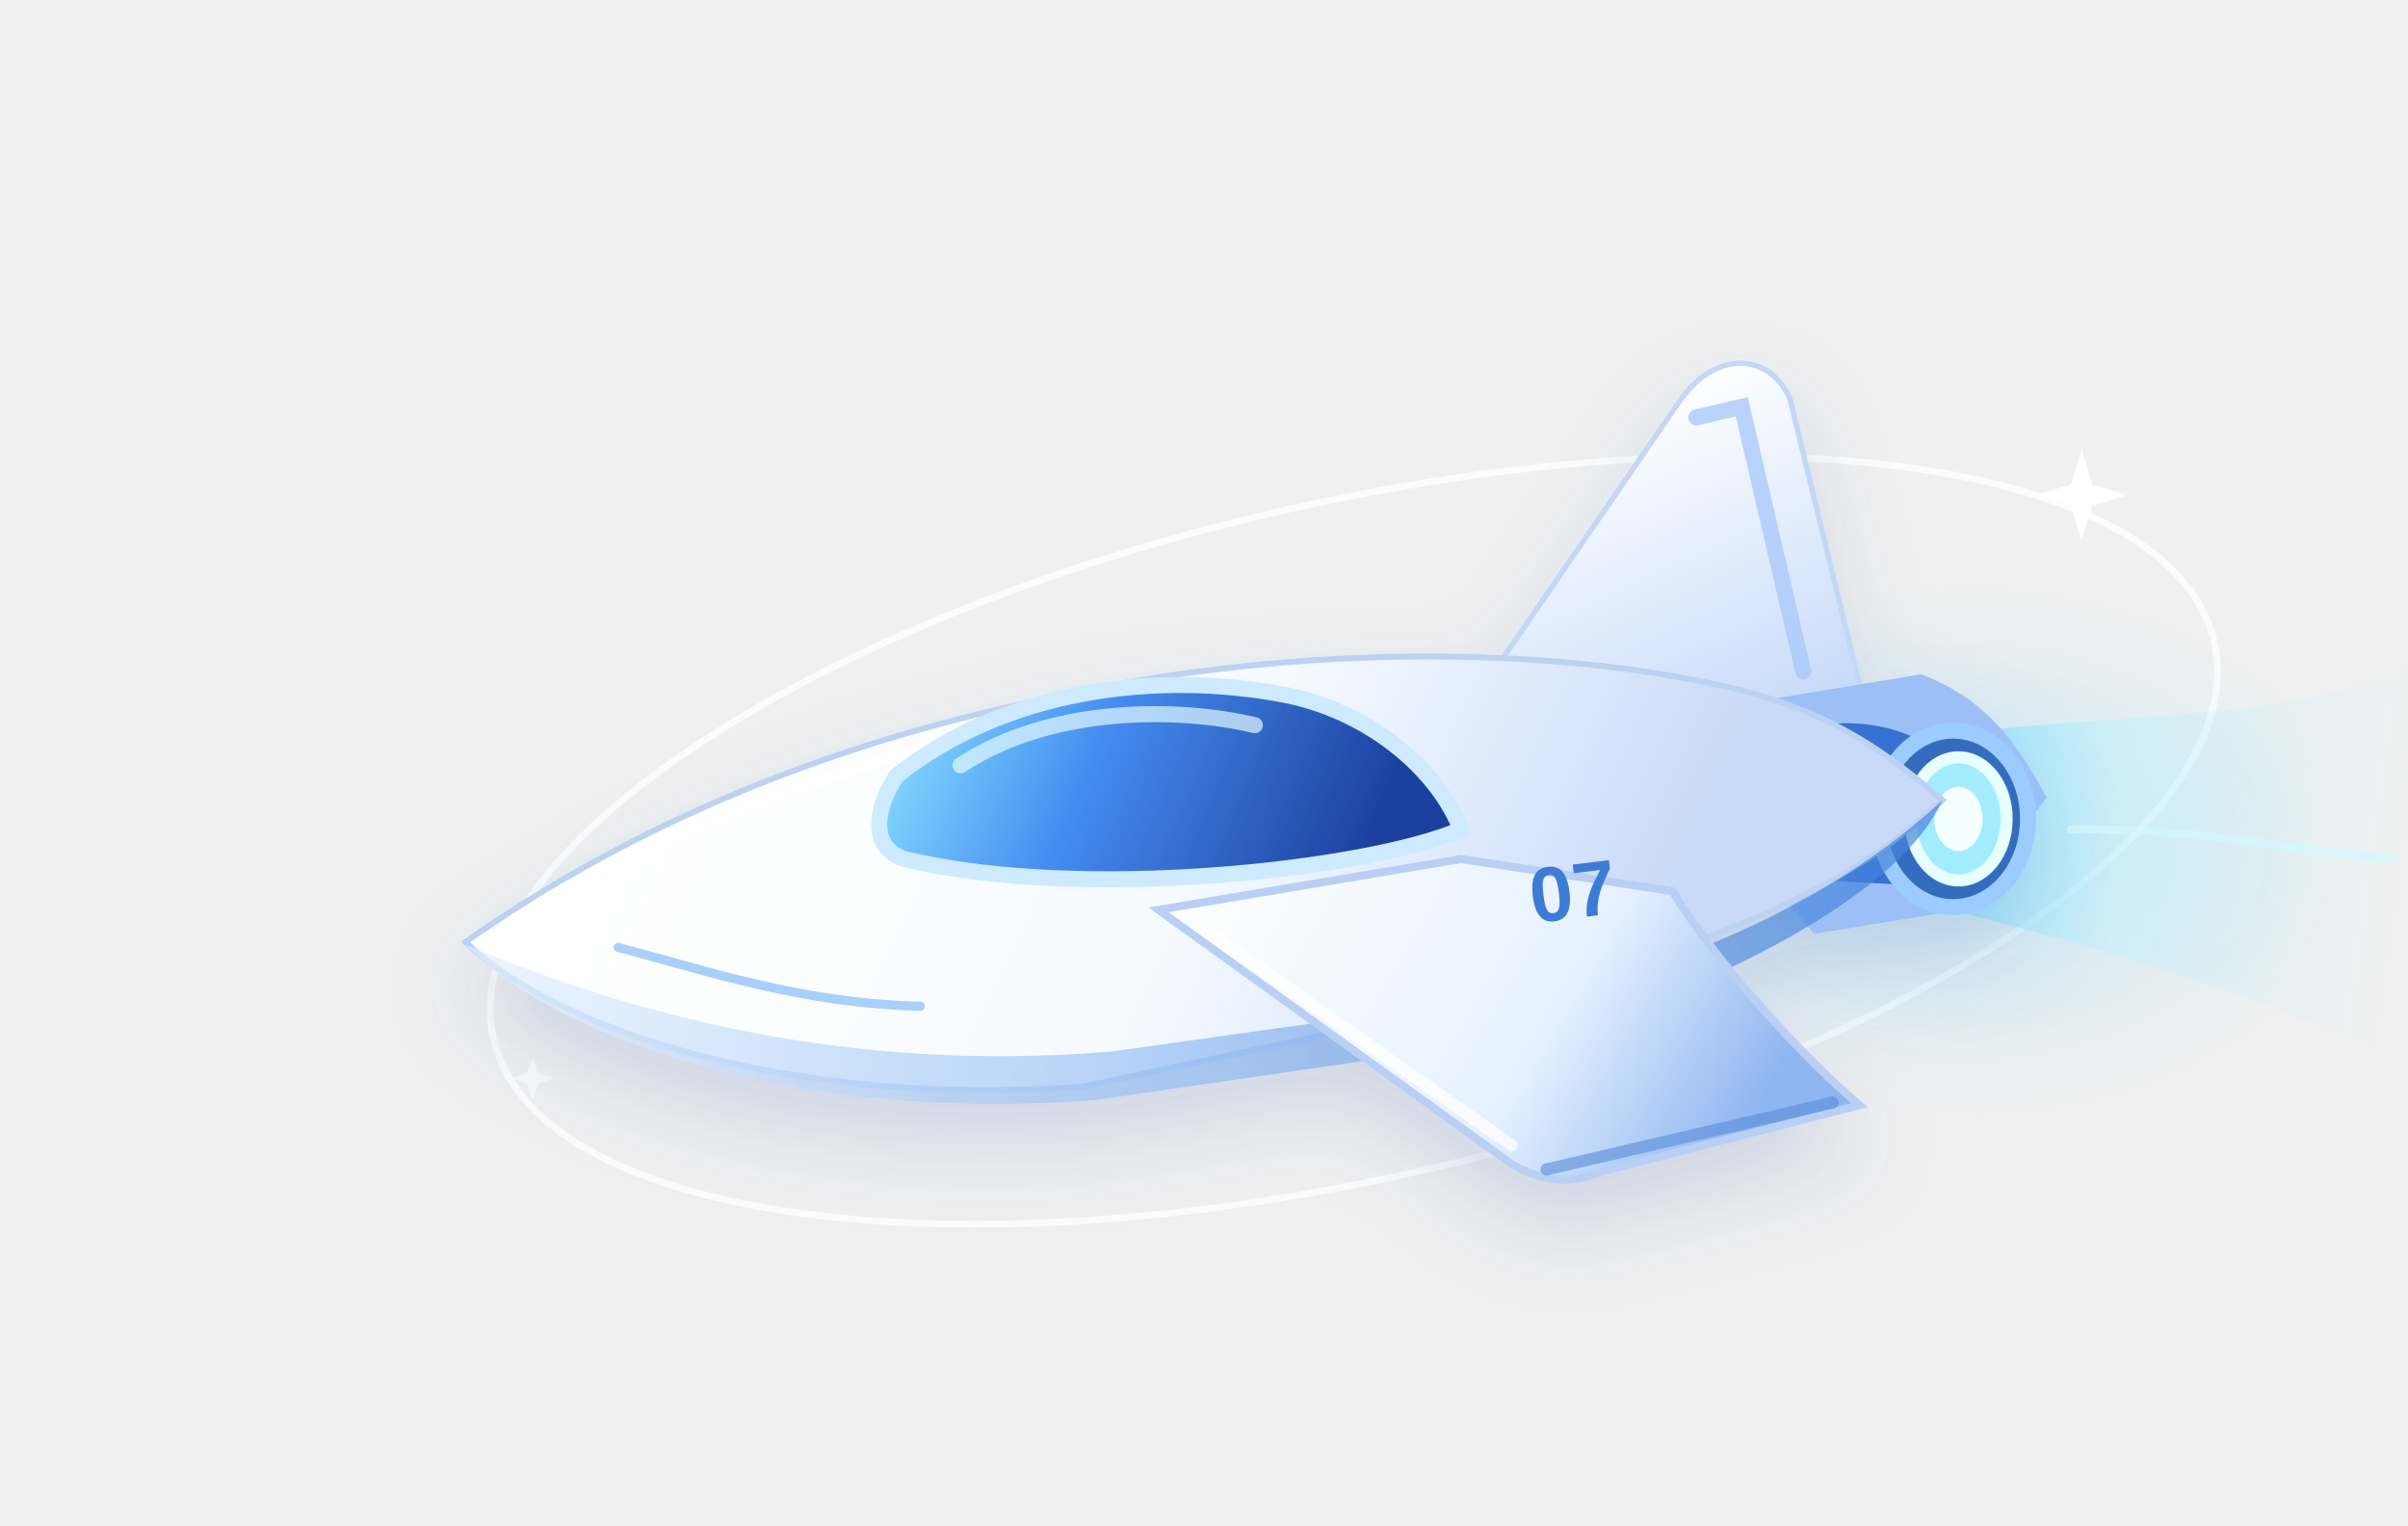
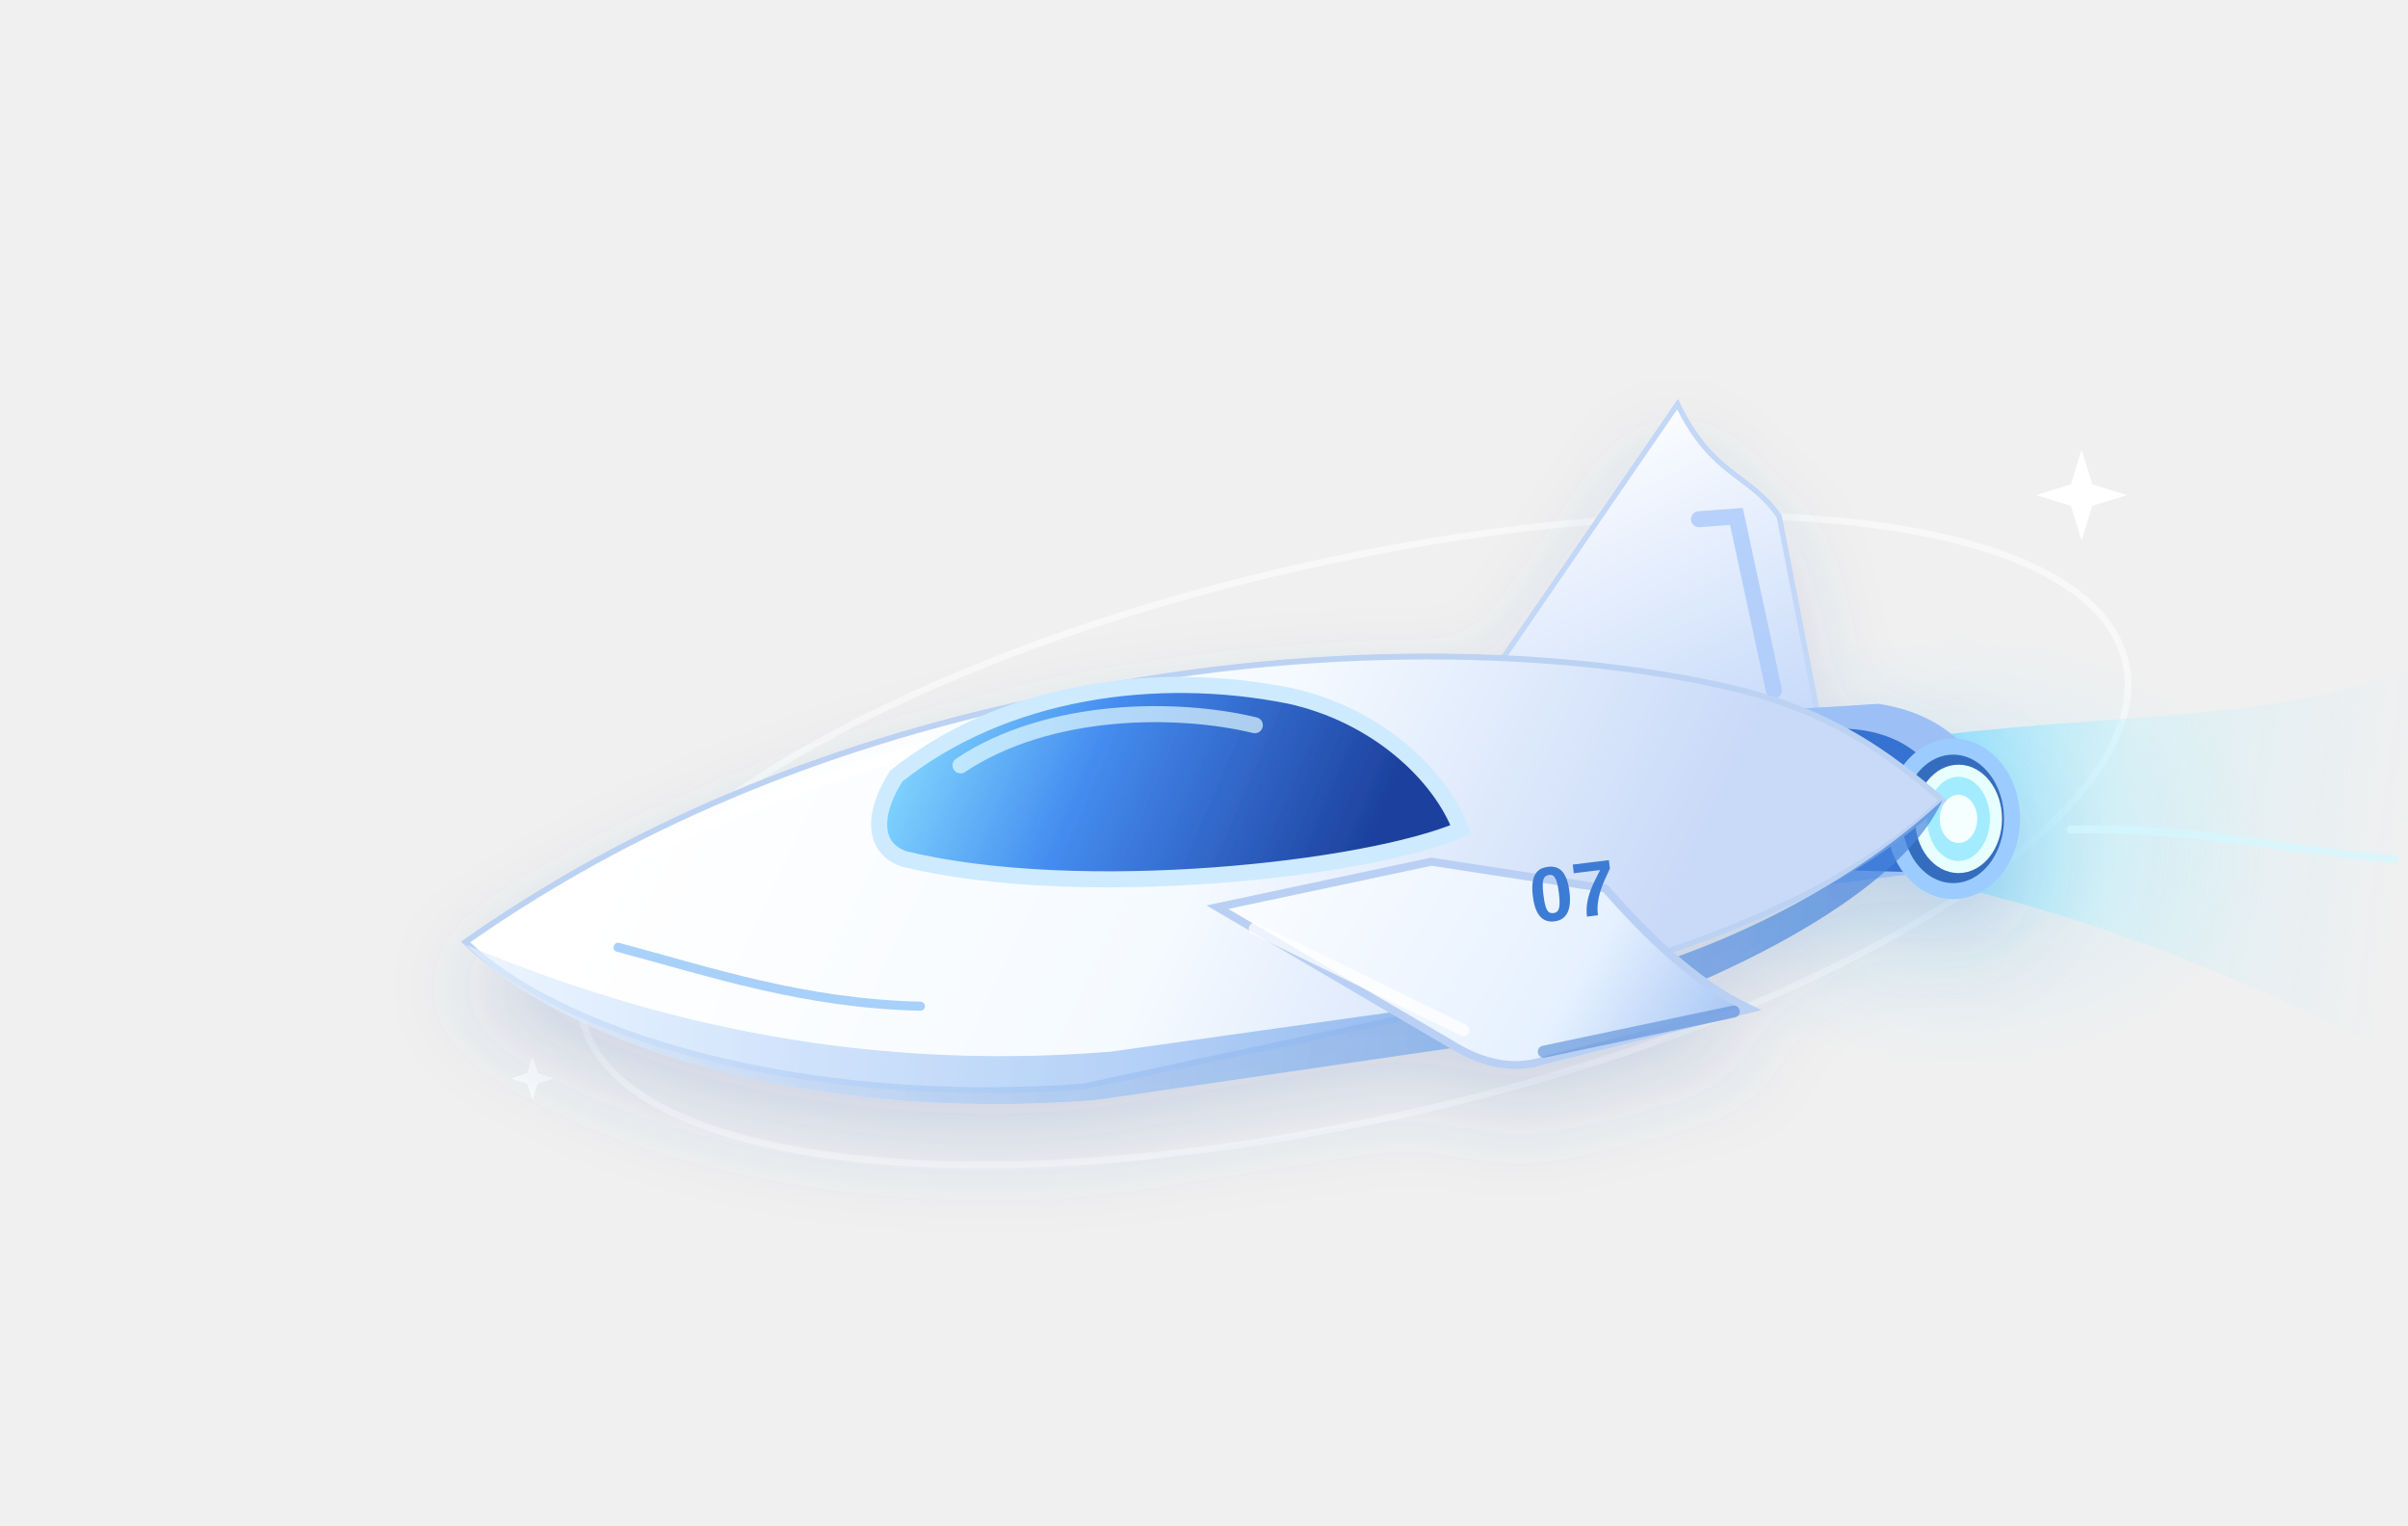
<svg xmlns="http://www.w3.org/2000/svg" viewBox="0 0 900 570" width="900" height="570" fill="none" role="img" aria-labelledby="t d">
  <defs>
    <linearGradient id="hull" x1="260" y1="252" x2="590" y2="409" gradientUnits="userSpaceOnUse">
      <stop stop-color="#FFFFFF" />
      <stop offset=".55" stop-color="#F5FAFF" />
      <stop offset="1" stop-color="#C9DAF8" />
    </linearGradient>
    <linearGradient id="belly" x1="179" y1="351" x2="690" y2="390" gradientUnits="userSpaceOnUse">
      <stop stop-color="#E3F0FF" />
      <stop offset=".5" stop-color="#95BDF3" />
      <stop offset="1" stop-color="#4684DC" />
    </linearGradient>
    <linearGradient id="canopy" x1="342" y1="254" x2="509" y2="326" gradientUnits="userSpaceOnUse">
      <stop stop-color="#85DCFF" />
      <stop offset=".4" stop-color="#458CF0" />
      <stop offset="1" stop-color="#1C409E" />
    </linearGradient>
    <linearGradient id="wing" x1="435" y1="325" x2="640" y2="445" gradientUnits="userSpaceOnUse">
      <stop stop-color="#FFFFFF" />
      <stop offset=".65" stop-color="#E6F1FF" />
      <stop offset="1" stop-color="#8EB5F0" />
    </linearGradient>
    <linearGradient id="fin" x1="618" y1="145" x2="686" y2="291" gradientUnits="userSpaceOnUse">
      <stop stop-color="#FFFFFF" />
      <stop offset="1" stop-color="#BCD3F9" />
    </linearGradient>
    <linearGradient id="trail" x1="720" y1="312" x2="898" y2="336" gradientUnits="userSpaceOnUse">
      <stop stop-color="#8CDEFF" stop-opacity=".9" />
      <stop offset=".39" stop-color="#ACF2FF" stop-opacity=".3" />
      <stop offset="1" stop-color="#B6E9FF" stop-opacity="0" />
    </linearGradient>
    <radialGradient id="glow">
      <stop stop-color="#94DFFF" stop-opacity=".57" />
      <stop offset="1" stop-color="#94DFFF" stop-opacity="0" />
    </radialGradient>
    <filter id="shadow" x="120" y="105" width="710" height="390" filterUnits="userSpaceOnUse">
      <feDropShadow dx="0" dy="16" stdDeviation="16" flood-color="#4266B5" flood-opacity=".19" />
    </filter>
  </defs>
-   <ellipse cx="506" cy="314" rx="330" ry="126" transform="rotate(-13 506 314)" stroke="#FFFFFF" stroke-opacity=".82" stroke-width="2.5" />
+   <ellipse cx="506" cy="314" rx="296" ry="104" transform="rotate(-13 506 314)" stroke="#FFFFFF" stroke-opacity=".52" stroke-width="2.5" />
  <path d="M778 168L782 181 795 185 782 189 778 202 774 189 761 185 774 181Z" fill="#FFFFFF" />
  <path d="M199 395L201 401 207 403 201 405 199 411 197 405 191 403 197 401Z" fill="#FFFFFF" fill-opacity=".76" />
-   <ellipse cx="732" cy="318" rx="152" ry="100" fill="url(#glow)" opacity=".7" />
-   <path d="M694 279C780 265 844 272 900 250V396C805 358 756 346 694 332Z" fill="url(#trail)" />
+   <ellipse cx="732" cy="318" rx="116" ry="82" fill="url(#glow)" opacity=".48" />
+   <path d="M694 279C780 265 844 272 900 250V396C805 349 756 336 694 323Z" fill="url(#trail)" />
  <g filter="url(#shadow)">
-     <path d="M550 263L627 151C640 131 661 131 669 149L698 268 659 312 577 315Z" fill="url(#fin)" stroke="#C3D7F7" stroke-width="2" />
-     <path d="M634 156L651 152 674 251" stroke="#AAC9FA" stroke-width="6" stroke-linecap="round" opacity=".8" />
-     <path d="M651 263L718 252C745 262 756 282 765 298L733 340 678 349 637 300Z" fill="#9CC0F5" />
-     <path d="M655 280C675 267 705 267 723 280L743 304 718 331 682 329Z" fill="#3672D1" />
-     <ellipse cx="730" cy="306" rx="28" ry="33" fill="#356DBE" stroke="#9CCBFF" stroke-width="6" />
-     <ellipse cx="732" cy="306" rx="18" ry="23" fill="#A3ECFF" stroke="#E8FFFF" stroke-width="4.5" />
-     <ellipse cx="732" cy="306" rx="9" ry="12" fill="#F5FFFF" />
+     <path d="M550 263L627 151C640 178 654 177 665 193L681 275 654 307 577 311Z" fill="url(#fin)" stroke="#C3D7F7" stroke-width="2" />
+     <path d="M635 194L649 193 663 258" stroke="#AAC9FA" stroke-width="6" stroke-linecap="round" opacity=".8" />
+     <path d="M654 266L702 263C729 267 741 284 747 299L720 326 679 331 640 300Z" fill="#9CC0F5" />
+     <path d="M658 279C674 271 701 268 717 282L736 302 718 326 682 325Z" fill="#3672D1" />
+     <ellipse cx="730" cy="306" rx="22" ry="27" fill="#356DBE" stroke="#9CCBFF" stroke-width="6" />
+     <ellipse cx="732" cy="306" rx="14" ry="18" fill="#A3ECFF" stroke="#E8FFFF" stroke-width="4.5" />
+     <ellipse cx="732" cy="306" rx="7" ry="9" fill="#F5FFFF" />
    <path d="M174 352C228 314 296 282 382 263 479 240 578 241 647 257 685 266 706 282 726 299 693 330 648 350 582 368L405 406C299 414 209 386 174 352Z" fill="url(#hull)" stroke="#BCD2F3" stroke-width="2.2" />
    <path d="M174 353C236 379 316 401 415 393L586 369C644 357 695 328 726 299 714 326 668 358 588 385L410 411C299 420 210 389 174 353Z" fill="url(#belly)" opacity=".69" />
    <path d="M186 348C235 318 300 289 379 271" stroke="#FFFFFF" stroke-width="4.5" stroke-linecap="round" opacity=".93" />
    <path d="M335 290C375 258 432 250 482 260 514 267 538 289 546 310 511 325 404 337 338 321 326 317 326 304 335 290Z" fill="url(#canopy)" stroke="#CEEAFF" stroke-width="6" />
    <path d="M359 286C392 264 440 264 469 271" stroke="#E3FAFF" stroke-width="6" stroke-linecap="round" opacity=".69" />
-     <path d="M433 340L565 435Q582 445 598 438L695 413C676 397 643 362 625 333L546 321Z" fill="url(#wing)" stroke="#B9D0F4" stroke-width="3" />
-     <path d="M450 347L565 428" stroke="#FFFFFF" stroke-opacity=".74" stroke-width="4.5" stroke-linecap="round" />
-     <path d="M578 437L685 412" stroke="#578CD7" stroke-width="4.5" stroke-linecap="round" opacity=".6" />
+     <path d="M455 339L542 390Q561 402 578 396L654 377C633 367 615 349 600 332L535 322Z" fill="url(#wing)" stroke="#B9D0F4" stroke-width="3" />
+     <path d="M469 347L547 385" stroke="#FFFFFF" stroke-opacity=".74" stroke-width="4.5" stroke-linecap="round" />
+     <path d="M577 393L648 378" stroke="#578CD7" stroke-width="4.5" stroke-linecap="round" opacity=".6" />
    <path d="M231 354C265 363 300 375 344 376" stroke="#7CB8F7" stroke-opacity=".65" stroke-width="3.4" stroke-linecap="round" />
    <text x="573" y="345" font-family="Arial,sans-serif" font-weight="750" font-size="29" fill="#3E7BD5" transform="rotate(-7 573 345)">07</text>
  </g>
  <path d="M774 310C822 309 855 318 895 321" stroke="#D4F8FF" stroke-opacity=".7" stroke-width="3" stroke-linecap="round" />
</svg>
